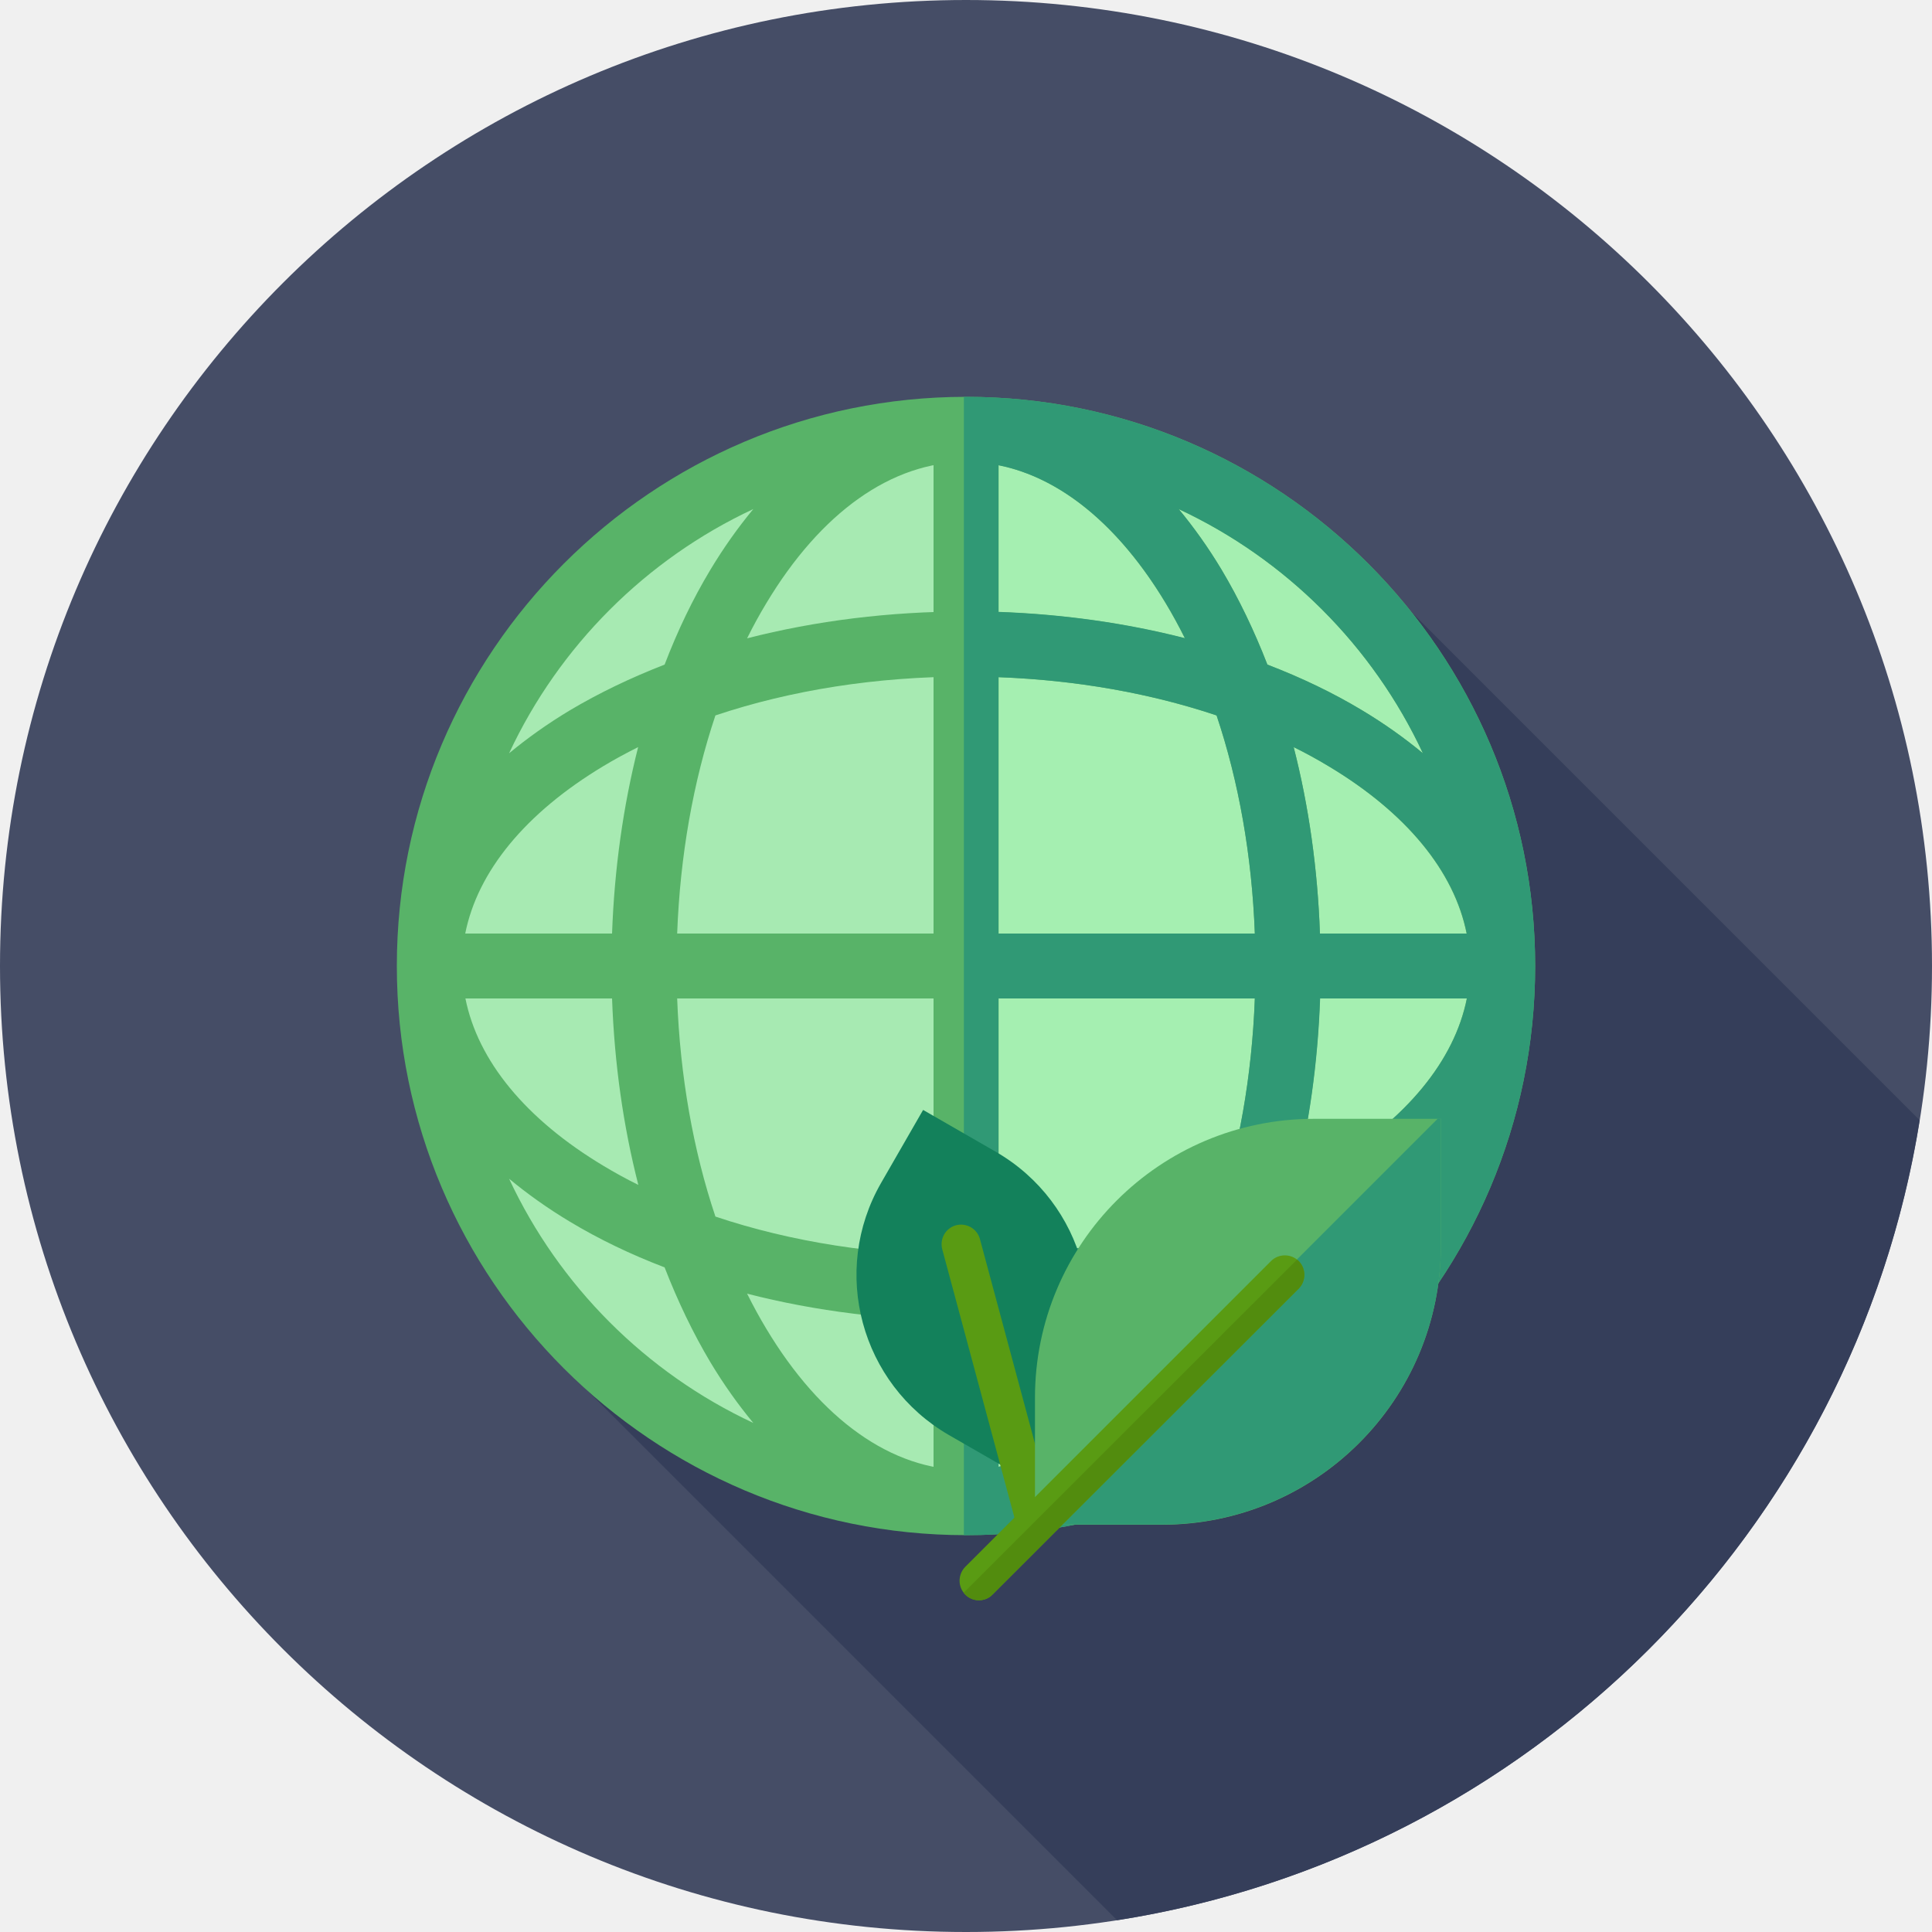
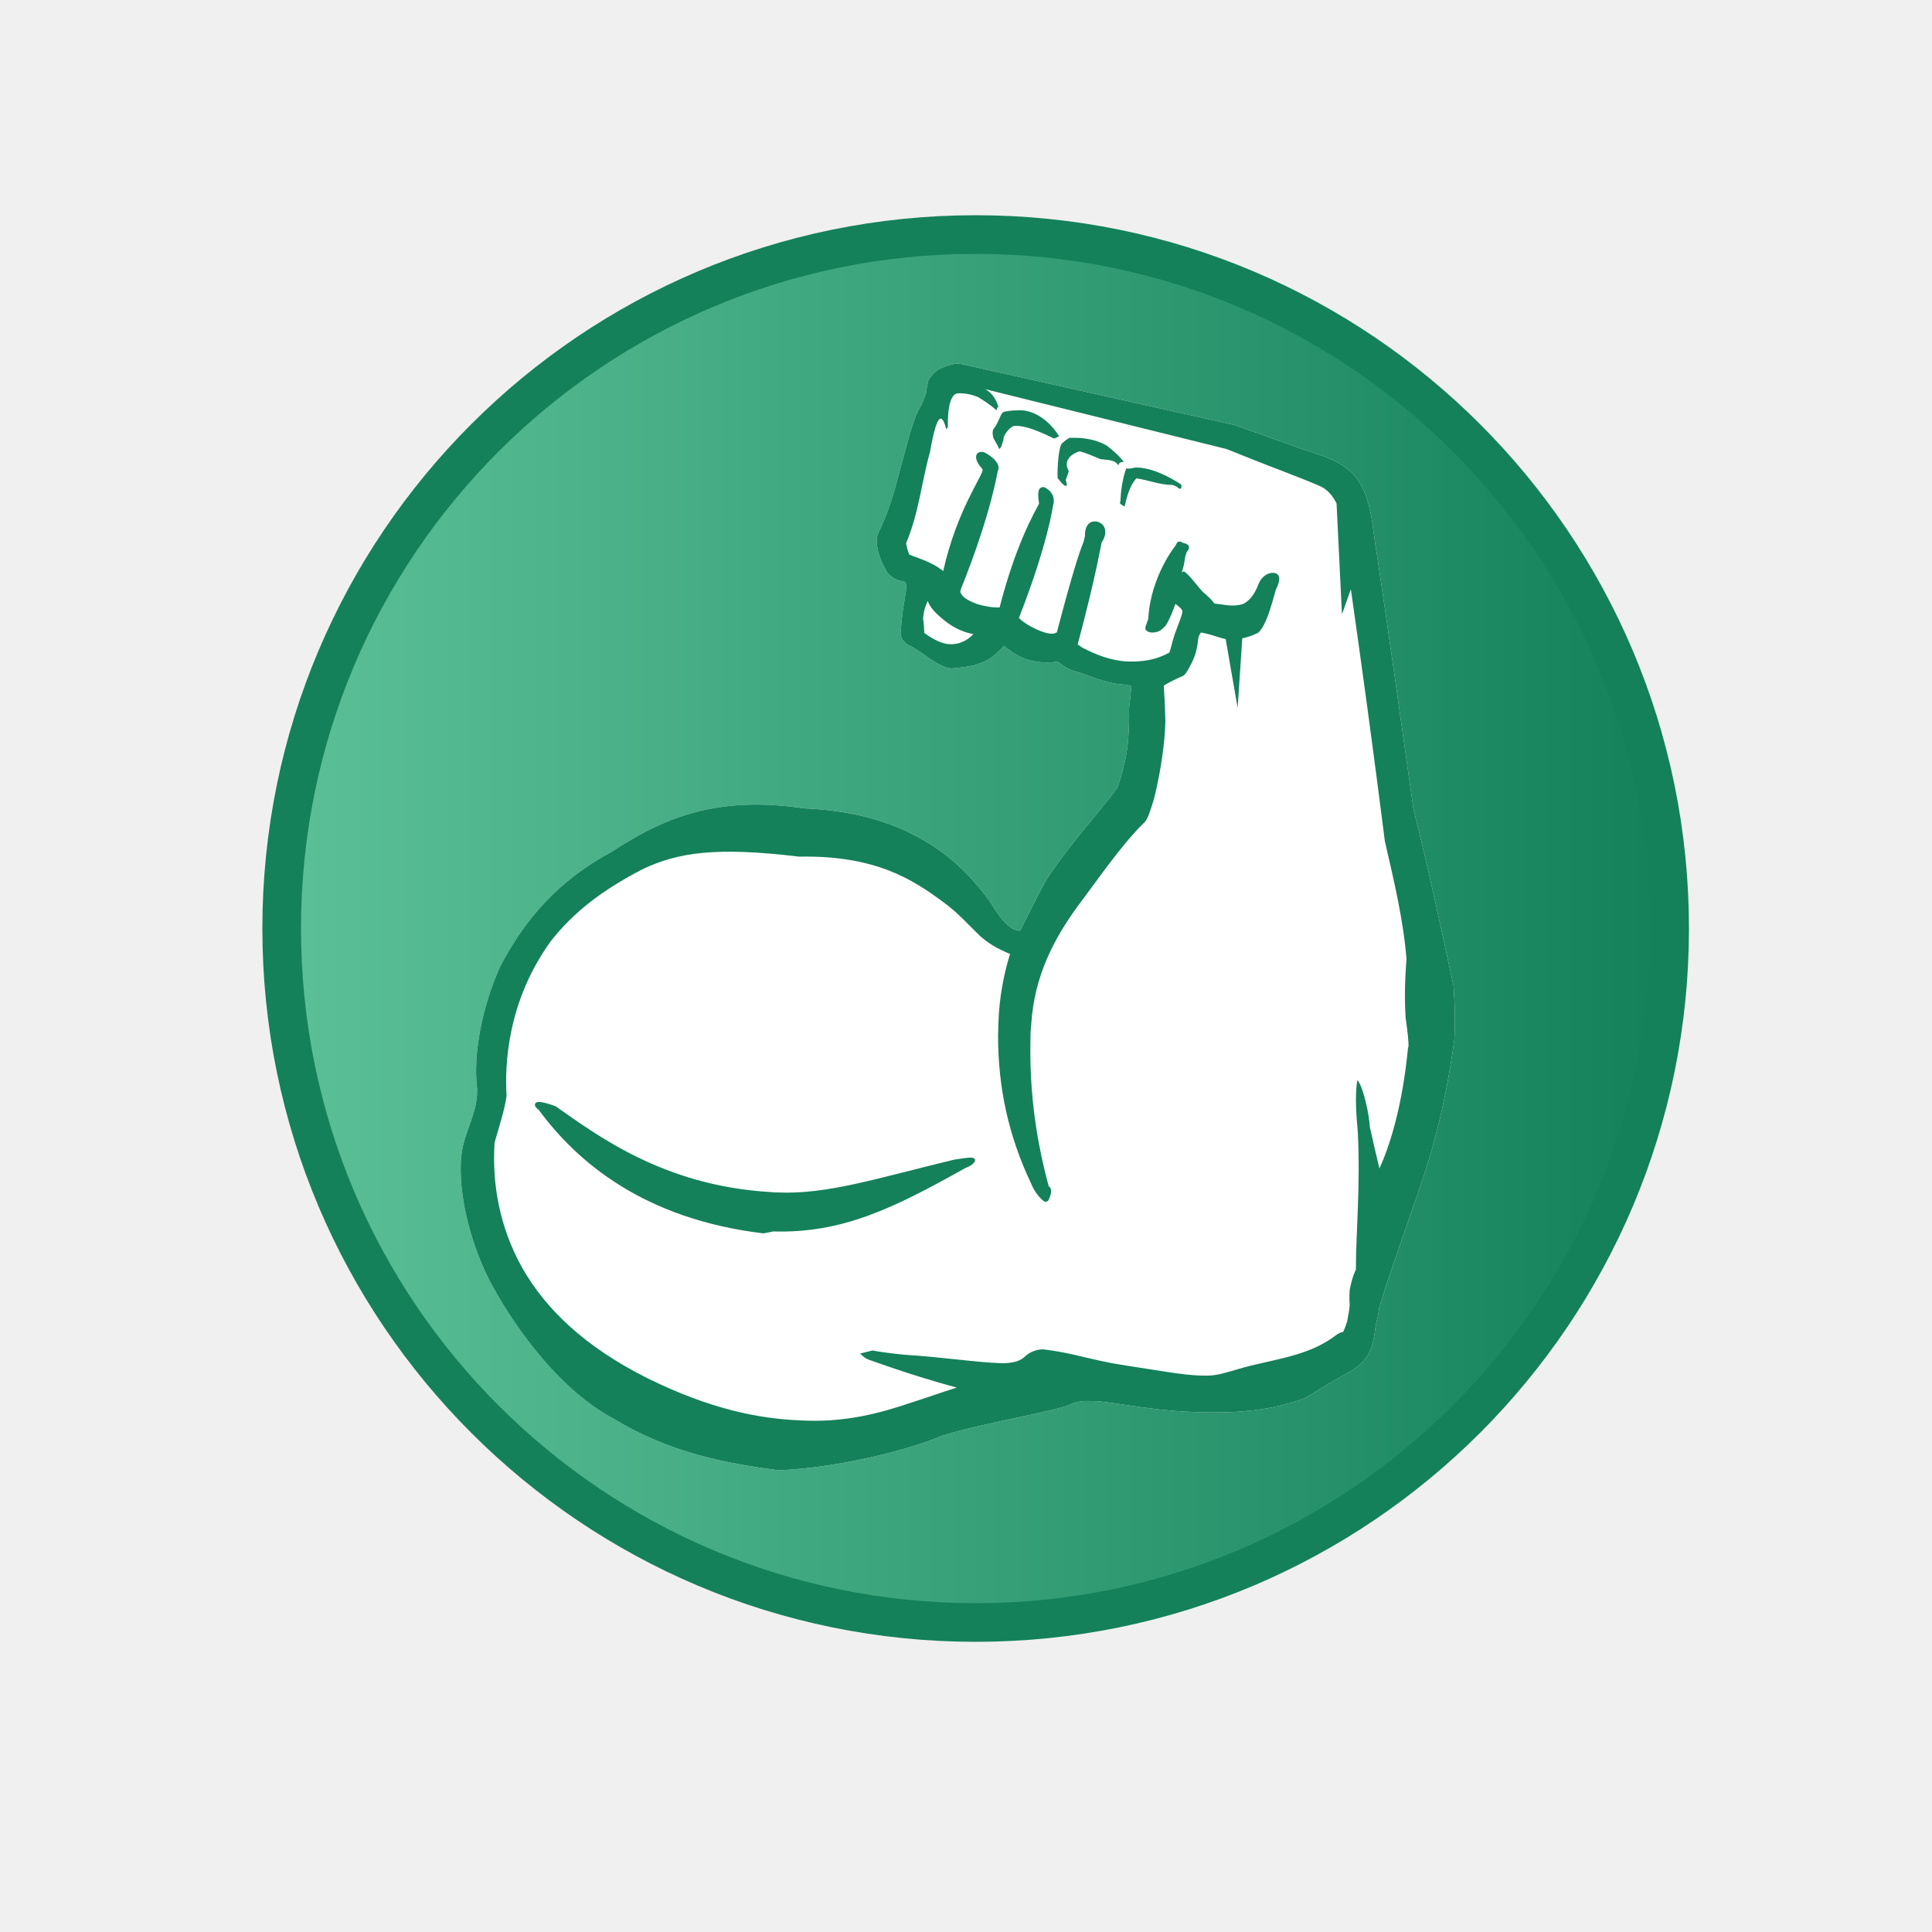
- <svg xmlns="http://www.w3.org/2000/svg" version="1.1" id="Layer_1" x="0px" y="0px" viewBox="0 0 1000 1000" enable-background="new 0 0 1000 1000" xml:space="preserve">
-   <circle fill="#454D66" cx="500" cy="500" r="500" />
-   <path fill="#353E5A" d="M993.6,579.8L730.3,316.5L368.7,581.4L280,695.7l298.2,298.2C791.2,960.5,959.5,792.6,993.6,579.8z" />
-   <path fill="#A7EAB2" d="M222.2,500c0,153,123.8,277.1,276.7,277.8V222.3C346,222.9,222.2,347,222.2,500z" />
-   <path fill="#A5EFB1" d="M500,222.2c-0.4,0-0.7,0-1.1,0v555.5c0.4,0,0.7,0,1.1,0c153.4,0,277.8-124.4,277.8-277.8  S653.4,222.2,500,222.2z" />
-   <g>
-     <rect x="483.2" y="222.2" fill="#58B368" width="33.7" height="555.6" />
-     <path fill="#58B368" d="M500,205.4c-162.5,0-294.6,132.2-294.6,294.6S337.5,794.6,500,794.6S794.6,662.5,794.6,500   S662.5,205.4,500,205.4z M500,760.9c-38.4,0-75.1-26-103.4-73.2c-3.5-5.8-6.8-11.9-9.9-18.1c35.4,9.1,73.8,13.9,113.3,13.9   s77.9-4.8,113.3-13.9c-3.1,6.3-6.4,12.3-9.9,18.1C575.1,734.9,538.4,760.9,500,760.9z M500,649.8c-46.3,0-90.6-7-129.7-20.1   c-11.5-34.3-18.3-72.7-19.8-112.9h299c-1.5,40.2-8.3,78.6-19.8,112.9C590.6,642.8,546.3,649.8,500,649.8z M500,239.1   c38.4,0,75.1,26,103.4,73.2c3.5,5.8,6.8,11.9,9.9,18.1c-35.4-9.1-73.8-13.9-113.3-13.9s-77.9,4.8-113.3,13.9   c3.1-6.3,6.4-12.3,9.9-18.1C424.9,265.1,461.6,239.1,500,239.1z M500,350.2c46.3,0,90.6,7,129.7,20.1   c11.5,34.3,18.3,72.7,19.8,112.9h-299c1.5-40.2,8.3-78.6,19.8-112.9C409.4,357.2,453.7,350.2,500,350.2z M683.2,483.2   c-1.2-33.6-5.8-66.1-13.6-96.5c6.3,3.1,12.3,6.4,18.1,9.9c40.2,24.1,65,54.4,71.4,86.6L683.2,483.2L683.2,483.2z M316.8,483.2h-76   c6.4-32.2,31.2-62.4,71.4-86.6c5.8-3.5,11.9-6.8,18.1-9.9C322.6,417.1,318,449.6,316.8,483.2z M316.8,516.8   c1.2,33.6,5.8,66.1,13.6,96.5c-6.3-3.1-12.3-6.4-18.1-9.9c-40.2-24.1-65-54.4-71.4-86.6H316.8L316.8,516.8z M683.2,516.8h76   c-6.4,32.2-31.2,62.4-71.4,86.6c-5.8,3.5-11.9,6.8-18.1,9.9C677.4,582.9,682,550.4,683.2,516.8z M736.5,389.9   c-9.4-7.8-19.9-15.3-31.4-22.2c-15.1-9.1-31.6-17-49.1-23.7c-6.8-17.5-14.7-34-23.7-49.1c-6.9-11.5-14.4-22-22.2-31.4   C665.6,289.4,710.6,334.4,736.5,389.9z M389.9,263.5c-7.8,9.4-15.3,19.9-22.2,31.4c-9.1,15.1-17,31.6-23.7,49.1   c-17.5,6.8-34,14.7-49.1,23.7c-11.5,6.9-22,14.4-31.4,22.2C289.4,334.4,334.4,289.4,389.9,263.5z M263.5,610.1   c9.4,7.8,19.9,15.3,31.4,22.2c15.1,9.1,31.6,17,49.1,23.7c6.8,17.5,14.7,34,23.7,49.1c6.9,11.5,14.4,22,22.2,31.4   C334.4,710.6,289.4,665.6,263.5,610.1z M610.1,736.5c7.8-9.4,15.3-19.9,22.2-31.4c9.1-15.1,17-31.6,23.7-49.1   c17.5-6.8,34-14.7,49.1-23.7c11.5-6.9,22-14.4,31.4-22.2C710.6,665.6,665.6,710.6,610.1,736.5z" />
+ <svg xmlns="http://www.w3.org/2000/svg" version="1.1" x="0px" y="0px" viewBox="0 0 500 500" enable-background="new 0 0 500 500" xml:space="preserve">
+   <g id="Layer_1">
+     <linearGradient id="SVGID_1_" gradientUnits="userSpaceOnUse" x1="72.885" y1="240.31" x2="432.08" y2="240.31">
+       <stop offset="0" style="stop-color:#5BC098" />
+       <stop offset="1" style="stop-color:#14815B" />
+     </linearGradient>
+     <circle fill="url(#SVGID_1_)" stroke="#14815B" stroke-width="10" stroke-miterlimit="10" cx="252.5" cy="240.3" r="179.6" />
  </g>
-   <path fill="#309975" d="M500,205.4c-0.4,0-0.7,0-1.1,0v589.2c0.4,0,0.7,0,1.1,0c162.5,0,294.6-132.2,294.6-294.6  S662.5,205.4,500,205.4z M736.5,389.9c-9.4-7.8-19.9-15.3-31.4-22.2c-15.1-9.1-31.6-17-49.1-23.7c-6.8-17.5-14.7-34-23.7-49.1  c-6.9-11.5-14.4-22-22.2-31.4C665.6,289.4,710.6,334.4,736.5,389.9z M759.2,483.2h-76c-1.2-33.6-5.8-66.1-13.6-96.5  c6.3,3.1,12.3,6.4,18.1,9.9C728,420.7,752.8,451,759.2,483.2z M516.8,240.8c32.2,6.4,62.4,31.2,86.6,71.4c3.5,5.8,6.8,11.9,9.9,18.1  c-30.4-7.8-62.9-12.4-96.5-13.6L516.8,240.8L516.8,240.8z M516.8,350.5c40.2,1.5,78.6,8.3,112.9,19.8  c11.5,34.3,18.3,72.7,19.8,112.9H516.8V350.5z M516.8,516.8h132.7c-1.5,40.2-8.3,78.6-19.8,112.9c-34.3,11.5-72.7,18.3-112.9,19.8  L516.8,516.8L516.8,516.8z M516.8,759.2v-76c33.6-1.2,66.1-5.8,96.5-13.6c-3.1,6.3-6.4,12.3-9.9,18.1  C579.3,728,549,752.8,516.8,759.2z M610.1,736.5c7.8-9.4,15.3-19.9,22.2-31.4c9.1-15.1,17-31.6,23.7-49.1  c17.5-6.8,34-14.7,49.1-23.7c11.5-6.9,22-14.4,31.4-22.2C710.6,665.6,665.6,710.6,610.1,736.5z M687.8,603.4  c-5.8,3.5-11.9,6.8-18.1,9.9c7.8-30.4,12.4-62.9,13.6-96.5h76C752.8,549,728,579.3,687.8,603.4z" />
-   <path fill="#13815B" d="M528.9,764.5l21.7-37.7c26.4-45.8,10.6-104.2-35.1-130.6l-37.7-21.7l-21.7,37.7  c-26.4,45.8-10.6,104.2,35.1,130.6L528.9,764.5z" />
-   <path fill="#599B13" d="M536,797.2c-4.5,0-8.5-3-9.8-7.5l-38.5-143.1c-1.4-5.4,1.7-10.9,7.1-12.4c5.4-1.4,10.9,1.7,12.4,7.1  l38.5,143.1c1.4,5.4-1.7,10.9-7.1,12.4C537.7,797,536.8,797.2,536,797.2z" />
-   <path fill="#58B368" d="M535.7,789.2v-65.7c0-79.8,64.7-144.4,144.4-144.4h65.7v65.7c0,79.8-64.7,144.4-144.4,144.4L535.7,789.2  L535.7,789.2z" />
-   <path fill="#309975" d="M535.7,787.5v1.6h65.7c79.8,0,144.4-64.7,144.4-144.4v-65.7h-1.6L535.7,787.5z" />
-   <path fill="#599B13" d="M506.7,828.3c-2.6,0-5.2-1-7.1-3c-3.9-3.9-3.9-10.3,0-14.3l158.3-158.3c3.9-3.9,10.3-3.9,14.3,0  c3.9,3.9,3.9,10.3,0,14.3L513.8,825.3C511.9,827.3,509.3,828.3,506.7,828.3z" />
-   <path fill="#528C0E" d="M671.3,652L498.8,824.4c0.2,0.3,0.5,0.6,0.7,0.9c2,2,4.6,3,7.1,3c2.6,0,5.2-1,7.1-3L672.2,667  c3.9-3.9,3.9-10.3,0-14.3C671.9,652.4,671.6,652.2,671.3,652z" />
+   <g id="Layer_2">
+     <g>
+       <path fill="#FFFFFF" d="M376.2,255.3c-3.4-15.9-6.8-31.6-10.4-45.9c-3.2-22.9-6.3-44.6-9.4-65.6c-1.2-6.2-1.1-13.1-4.4-18.6    c-3.5-6.5-11.8-7.6-17.8-10c-4.8-1.7-9.6-3.4-14.4-5.1l-0.7-0.2l-70.4-15.7c-0.7-0.1-1.2-0.1-1.7,0c-0.1,0-2,0.4-3.7,1.2    c-1,0.5-2.1,1.5-3,3c-0.3,1-0.5,2-0.6,3.2c-0.3,1-0.8,2.1-1.3,3.3c-1.9,3-3,7.6-4.6,13.5c-1.7,5.7-2.8,12-6.4,19.3    c-0.4,0.9-0.5,1.6-0.5,2.2c0,1.2,0.2,2.1,0.4,3c0.7,2.7,2.4,5.4,2.5,5.5c1.2,1.2,2.5,1.9,3.7,2c0,0,0.1,0,0.4,0.1    c0.1,0,0.2,0.1,0.3,0.1c0.1,0.1,0.1,0.2,0.2,0.3c0.2,0.6,0.2,1.3,0,2.4c-0.2,1.3-0.5,3.1-0.8,5c-0.2,1.8-0.4,3.5-0.5,5    c-0.1,0.5,0,1.2,0.3,1.9c0.3,0.6,0.9,1.3,1.8,1.8l0.1,0c4.1,2.2,7.3,5.6,10.9,6l0,0c3.1-0.3,5.3-0.5,7.3-1.3    c2.8-0.9,4.8-2.8,6.3-4.6c2.5,2.2,6.2,4.7,12.5,4.3c0.5-0.1,1-0.1,1.4-0.2c0.9,0.6,2.2,1.9,4.7,2.6c3.5,0.9,7.4,3.1,12.8,3.4    c0.5,0.1,1.1,0.2,1.6,0.3c-0.1,1-0.2,2.6-0.6,5.7c0.1,6-0.3,10.7-1.2,14.3c-0.8,3.4-1.6,6-1.9,6.5c-4.5,6.1-12.1,14.2-18.5,24    c-2.4,4.4-4.8,9.4-6.6,12.9c-0.5-0.1-0.9-0.2-1.4-0.3c-1.8-0.8-3.9-3-6.2-7c-3.8-5.2-8.7-10.9-16.3-15.5c-7.6-4.7-17.7-8.3-32-8.9    c-22.2-3.3-35.9,2.1-49.9,11.3c-13.7,7.4-22.2,17.2-28.7,29.5c-5.2,11.5-6.9,23.6-6.1,30.8c0.7,6.7-3.3,11.8-4,18.2    c-1.1,10.6,3,24.7,8.1,33.9c6.3,11.5,17.7,27.1,31.4,34.3c14.3,8.8,29.4,11.6,42.6,13.3l0.1,0c15.3-0.6,34.1-5.4,42.1-8.9    c9.9-3.2,29.4-6.3,33.5-8.2c1-0.6,3-0.9,5.3-0.8c4.3-0.1,13.7,2.3,25.9,2.8c9.3,0.4,19.7,0.1,29.4-3.6c1.9-1.1,4.5-2.8,7.6-4.6    c1.7-0.9,3.4-1.8,4.9-2.8c1.5-1.1,2.9-2.2,3.9-4c1.3-2.6,1.5-5.1,1.8-7.1c0-0.2,0.1-0.4,0.1-0.6c0.2-0.7,0.3-1.4,0.5-2    c0.1-0.7,0.2-1.3,0.3-2c0.1-0.2,0.1-0.5,0.2-0.7c2-7.1,6.3-18.7,8.9-26.5c2.8-7.9,7.6-21.5,10.4-42.6c0-0.1,0-0.2,0-0.3    C376.6,265.7,376.6,261.3,376.2,255.3z" />
+       <path fill="#14815B" d="M263.3,106.2c-1.1,0-2,0.1-3.1,0.3c-1.3,0.1-1.1,1.5-2.7,4c-0.2,0.2-0.3,0.5-0.5,0.7    c-0.2,0.8-0.1,1.4,0.1,2.2c0.7,1.2,1.2,2.1,1.5,2.8c0.4-0.2,0.7-1,0.8-1.5c0.1-0.3,0.2-0.5,0.3-0.8c0,0,0,0,0,0c0,0,0,0,0-0.1    c-0.2-1,1.8-3.7,3.1-3.6c2.3,0,5.1,0.9,10,3.3c0.4-0.2,0.8-0.3,1.3-0.6C270.9,107.8,266.5,105.9,263.3,106.2z M286.4,115.3    c-2.6-1.5-5.4-1.9-7.8-2c-0.7,0-1.3,0-1.8,0c-0.9,0.5-1.6,1.1-2.1,1.6c-0.7,1.3-1.1,5.7-1,8.8c1.9,2.6,2.9,2.7,2.1,0.5    c0,0,0.3-0.6,0.8-2.3c-1.6-2.8,0.8-4.5,2.8-5.1c1.3,0.3,3.5,1.2,5.3,2c2,0.3,3.8,0.1,4.7,1.6c0.2-0.4,0.3-0.6,0.5-0.7    c0.3-0.1,0.6-0.1,0.9-0.2C289.7,118,288.1,116.6,286.4,115.3z M376.2,255.3c-3.4-15.9-6.8-31.6-10.4-45.9    c-3.2-22.9-6.3-44.6-9.4-65.6c-1.2-6.2-1.1-13.1-4.4-18.6c-3.5-6.5-11.8-7.6-17.8-10c-4.8-1.7-9.6-3.4-14.4-5.1l-0.7-0.2    l-70.4-15.7c-0.7-0.1-1.2-0.1-1.7,0c-0.1,0-2,0.4-3.7,1.2c-1,0.5-2.1,1.5-3,3c-0.3,1-0.5,2-0.6,3.2c-0.3,1-0.8,2.1-1.3,3.3    c-1.9,3-3,7.6-4.6,13.5c-1.7,5.7-2.8,12-6.4,19.3c-0.4,0.9-0.5,1.6-0.5,2.2c0,1.2,0.2,2.1,0.4,3c0.7,2.7,2.4,5.4,2.5,5.5    c1.2,1.2,2.5,1.9,3.7,2c0,0,0.1,0,0.4,0.1c0.1,0,0.2,0.1,0.3,0.1c0.1,0.1,0.1,0.2,0.2,0.3c0.2,0.6,0.2,1.3,0,2.4    c-0.2,1.3-0.5,3.1-0.8,5c-0.2,1.8-0.4,3.5-0.5,5c-0.1,0.5,0,1.2,0.3,1.9c0.3,0.6,0.9,1.3,1.8,1.8l0.1,0c4.1,2.2,7.3,5.6,10.9,6    l0,0c3.1-0.3,5.3-0.5,7.3-1.3c2.8-0.9,4.8-2.8,6.3-4.6c2.5,2.2,6.2,4.7,12.5,4.3c0.5-0.1,1-0.1,1.4-0.2c0.9,0.6,2.2,1.9,4.7,2.6    c3.5,0.9,7.4,3.1,12.8,3.4c0.5,0.1,1.1,0.2,1.6,0.3c-0.1,1-0.2,2.6-0.6,5.7c0.1,6-0.3,10.7-1.2,14.3c-0.8,3.4-1.6,6-1.9,6.5    c-4.5,6.1-12.1,14.2-18.5,24c-2.4,4.4-4.8,9.4-6.6,12.9c-0.5-0.1-0.9-0.2-1.4-0.3c-1.8-0.8-3.9-3-6.2-7    c-3.8-5.2-8.7-10.9-16.3-15.5c-7.6-4.7-17.7-8.3-32-8.9c-22.2-3.3-35.9,2.1-49.9,11.3c-13.7,7.4-22.2,17.2-28.7,29.5    c-5.2,11.5-6.9,23.6-6.1,30.8c0.7,6.7-3.3,11.8-4,18.2c-1.1,10.6,3,24.7,8.1,33.9c6.3,11.5,17.7,27.1,31.4,34.3    c14.3,8.8,29.4,11.6,42.6,13.3l0.1,0c15.3-0.6,34.1-5.4,42.1-8.9c9.9-3.2,29.4-6.3,33.5-8.2c1-0.6,3-0.9,5.3-0.8    c4.3-0.1,13.7,2.3,25.9,2.8c9.3,0.4,19.7,0.1,29.4-3.6c1.9-1.1,4.5-2.8,7.6-4.6c1.7-0.9,3.4-1.8,4.9-2.8c1.5-1.1,2.9-2.2,3.9-4    c1.3-2.6,1.5-5.1,1.8-7.1c0-0.2,0.1-0.4,0.1-0.6c0.2-0.7,0.3-1.4,0.5-2c0.1-0.7,0.2-1.3,0.3-2c0.1-0.2,0.1-0.5,0.2-0.7    c2-7.1,6.3-18.7,8.9-26.5c2.8-7.9,7.6-21.5,10.4-42.6c0-0.1,0-0.2,0-0.3C376.6,265.7,376.6,261.3,376.2,255.3z M249.1,166.1    c-1.1,0.5-2.3,0.7-3.7,0.6c-1.5-0.2-3.5-0.9-6.2-2.9c0-0.7-0.1-2.2-0.3-3.8c0.1-1.6,0.5-3,1.2-4.5c0.6,2,2.9,4,5,5.6    c2.3,1.7,4.6,2.6,6.8,3C251.1,165,250.1,165.7,249.1,166.1z M364.4,271.1c-1.5,15.7-4.9,25.8-7.4,31.3c-0.7-2.9-1.7-7.1-2.5-10.8    c-0.1-2.8-1.6-10.2-3.2-12.1c-0.7,3.7-0.3,9.3,0.1,13.5c0.7,14.2-0.5,25.9-0.5,35.6c-0.1,0.1-0.1,0.3-0.2,0.4    c-0.5,1.1-1,2.7-1.4,4.8c-0.1,1.3-0.1,2.7,0,4c-0.1,0.5-0.1,1.1-0.2,1.6c-0.2,0.9-0.3,1.9-0.5,2.7c-0.3,0.9-0.6,1.8-1,2.6    c-0.6,0.1-1.3,0.4-1.9,0.9c-6.3,4.7-13,5.7-21.9,7.8c-2.8,0.7-4.9,1.4-6.8,1.9c-1.8,0.5-3.5,0.8-5.9,0.7c-0.1,0-0.2,0-0.3,0    c-5.3-0.2-10.7-1.3-19.4-2.6c-9.3-1.4-13.5-3.3-21.6-4.2c-1.9,0.1-3.5,0.8-4.8,2.1c-1.3,1.1-3.3,1.5-5.7,1.5    c-6.7-0.2-15.4-1.6-25.3-2.2c-4-0.4-6.7-0.8-8.2-1.1c-1.1,0.3-2.1,0.5-3.2,0.8c0.5,0.5,1.1,1.1,2,1.5c0.3,0.1,11.4,4.2,23,7.3    c-4.1,1.3-8,2.7-11.8,3.9c-8.5,2.9-17.5,5.2-28.5,4.6c-10.8-0.4-23.5-2.9-39.7-10.9c-16.4-8.2-26.4-18-32.4-28.5    c-5.9-10.5-7.9-21.8-7.2-32.5c1.2-4.3,2.6-8.4,3.1-12.1c-0.5-8.1,0.2-24.5,11.5-40.1c5.7-7.2,12.8-12.9,23.6-18.5    c9.2-4.4,19-5.9,40.6-3.3c20-0.4,29.6,6.1,37.1,11.6c3.8,2.7,6.7,6,9.8,9c1.5,1.3,3.2,2.5,5.1,3.4c0.8,0.4,1.7,0.8,2.6,1.2    c-1.6,5-2.8,11.4-3,17.5c0,1.2-0.1,2.4-0.1,3.6c0,13.3,2.6,25.8,8.6,38.4c0.8,2,2.2,3.7,3.3,4.5c0.4,0.2,0.8,0.1,1.1-0.2    c0.9-1.8,1-3.2,0.1-3.7c-3.9-14.5-5-26.8-4.7-38.9c0-1.1,0.1-2.1,0.2-3.2c0.8-12.4,5.9-21.9,11.8-30.1    c4.5-5.9,11.3-15.9,17.1-21.6c1.2-0.9,1.7-2.8,2.9-6.6c1.9-7.8,2.8-15,2.9-20c-0.1-4.1-0.3-7.3-0.4-8.9c0-0.1,0-0.2,0-0.3    c1.7-1,3.4-1.8,5-2.5c0.6-0.4,1.1-1.2,1.5-2c1.6-2.8,2.1-4.7,2.4-7.6c0.1-0.6,0.3-1.1,0.7-1.6c0.9,0.1,2.7,0.6,5.2,1.4    c0.4,0.1,0.8,0.2,1.2,0.3l3.1,17.8l1.2-18c1.4-0.3,2.9-0.8,4.2-1.5c2.1-2.2,3.1-6.3,4.5-11.1c1-2,1.3-3.7,0-4.2    c-1.5-0.6-3.7,0.6-4.5,2.8c-1.2,3.1-2.7,4.5-4,5.1c-1.4,0.5-3.2,0.5-5,0.2c-0.9-0.1-1.7-0.2-2.4-0.3c-0.7-1-1.9-2.1-3-3    c-1.4-1.5-3.4-4.3-4.8-5.3c-0.2,0-0.5,0.1-0.7,0.2c0.5-1,0.7-2.6,0.9-3.8c0.1-0.5,0.2-0.9,0.3-1.1c0.1-0.2,0.1-0.3,0.1-0.3    c1.1-1.2,0.7-2.1-0.9-2.4c-1.1-0.7-1.6-0.3-1.9,0.6c-0.1,0.1-6.4,7.9-7.1,18.6l0,0.2c0,0.2-0.1,0.4-0.1,0.5    c-0.1,0.2-0.2,0.5-0.4,1.1c-0.1,0.3-0.3,0.7-0.3,1.1c0,0.5,0.7,1.1,1.8,1.1c1.7,0,2.4-0.8,2.8-1.1c0.7-0.7,0.8-0.9,1-1.2    c0.5-0.9,0.8-1.6,1.2-2.5c0.3-0.8,0.7-1.7,1-2.6c0.9,0.6,1.6,1.3,1.7,1.6l0.1,0.2l0,0c0.1,0.7-0.9,3.1-1.9,5.8    c-0.7,2-1,3.6-1.3,4.5c-0.1,0.2-0.1,0.4-0.2,0.5c-3.1,1.7-6,2.2-9,2.3c-0.7,0-1.3,0-1.9,0c-4.6-0.3-8.3-1.9-11.6-3.6    c-0.4-0.3-0.8-0.5-1.2-0.8c4.8-18,6.1-26.2,6.2-26.4c1.7-2.5,1-4.9-1.2-5.4c-2-0.4-3.2,1.2-3.1,3.7c0,0-0.1,0.5-0.4,1.6    c-1.2,2.8-3.5,10.4-6.9,23.4c-0.2,0-0.4,0.1-0.5,0.2c-0.3,0.1-0.6,0.1-0.9,0.1c-1.8,0-5.6-1.7-7.8-3.5c-0.2-0.2-0.4-0.4-0.6-0.6    c0.1-0.2,0.1-0.3,0.2-0.5c7.2-18.5,8.6-28.3,8.6-28.5c0.7-2.1-0.3-3.9-2.2-4.8c-1.8-0.3-1.8,1.7-1.4,4.1c0,0,0,0.1-0.1,0.4    c-1,1.8-6,10.5-10.1,26.6c-1.3,0.1-3.6-0.2-5.9-0.9c-1.6-0.6-2.7-1.2-3.4-1.8c-0.5-0.5-0.7-0.9-0.9-1.3c0.1-0.3,0.1-0.5,0.2-0.8    c7.7-19.1,9.5-30.4,9.5-30.5c0.8-1.2-0.4-3.3-3.6-4.9c-2.3-0.4-2.8,1.7-0.5,4.2c0,0,0.1,0.1,0.2,0.4c0,1.6-6.7,10.5-10.2,26.2    c-3-2.5-7.1-3.5-8.8-4.3c-0.2-0.5-0.3-1-0.5-1.5c-0.1-0.5-0.2-1-0.3-1.3c0,0,0-0.1,0-0.1c3.4-8.2,3.9-15.5,6.2-23.7    c2-11.5,3.3-9.2,4.2-5.8c0.1-0.2,0.2-0.3,0.4-0.5c-0.1-5.7,0.9-8.6,2.5-8.8c1.7-0.1,3.5,0.2,5.4,1c1.4,0.9,3.2,2,4.7,3.4    c0.1-0.2,0.1-0.5,0.1-0.6c0.1-0.1,0.2-0.2,0.4-0.3c-0.7-2.2-1.8-3.7-3.3-4.5c-0.1,0-0.2-0.1-0.2-0.1l62.5,15.5    c4.8,1.9,9.7,3.9,14.5,5.7c3.3,1.3,6.5,2.5,9.7,3.9c2,0.9,3.3,2.5,4.3,4.5l1.4,28.7l2.3-6.5c2.6,18.1,6,43,8.8,65.2    c2.4,10.4,4.8,20.5,5.6,30.5c-0.5,6.2-0.5,11.5-0.2,15.4c0.5,3.5,0.8,6.2,0.7,7.4C364.4,271,364.4,271.1,364.4,271.1z M293.8,121    c-0.9,0.2-1.7,0.4-2.3,0.2c-0.5,1-1.4,4.8-1.5,7.9c0,0.6-0.1,0.9-0.2,1.1c0.5,0.6,1,0.8,1.3,0.8c0,0,0,0,0,0c0,0,0-0.1,0-0.1    c0.2-0.6,0.8-4.7,3-7.1c3,0.4,6,1.7,9.3,1.7c0.4,0.1,0.8,0.3,1.2,0.5c0.2,0.2,0.3,0.3,0.5,0.4c0.5,0.3,0.8-0.1,0.6-1    C302.4,123.2,297.7,120.9,293.8,121z M247,300.1c-20,4.8-32.9,9.1-45.9,8.5c-0.6,0-1.1,0-1.7-0.1c-27.7-1.6-45-14.8-55.6-22.2    c-1.6-0.6-3.6-1.2-4.6-1.1c-1.1,0.2-1,1.2,0.2,2c10,13.6,27.3,28.3,58.2,32c0.9-0.2,1.7-0.3,2.5-0.5c17.8,0.5,31-5.9,49.7-16.4    c2.2-0.8,3-2,2.3-2.5C251.4,299.3,249.3,299.8,247,300.1z" />
+     </g>
+   </g>
</svg>
